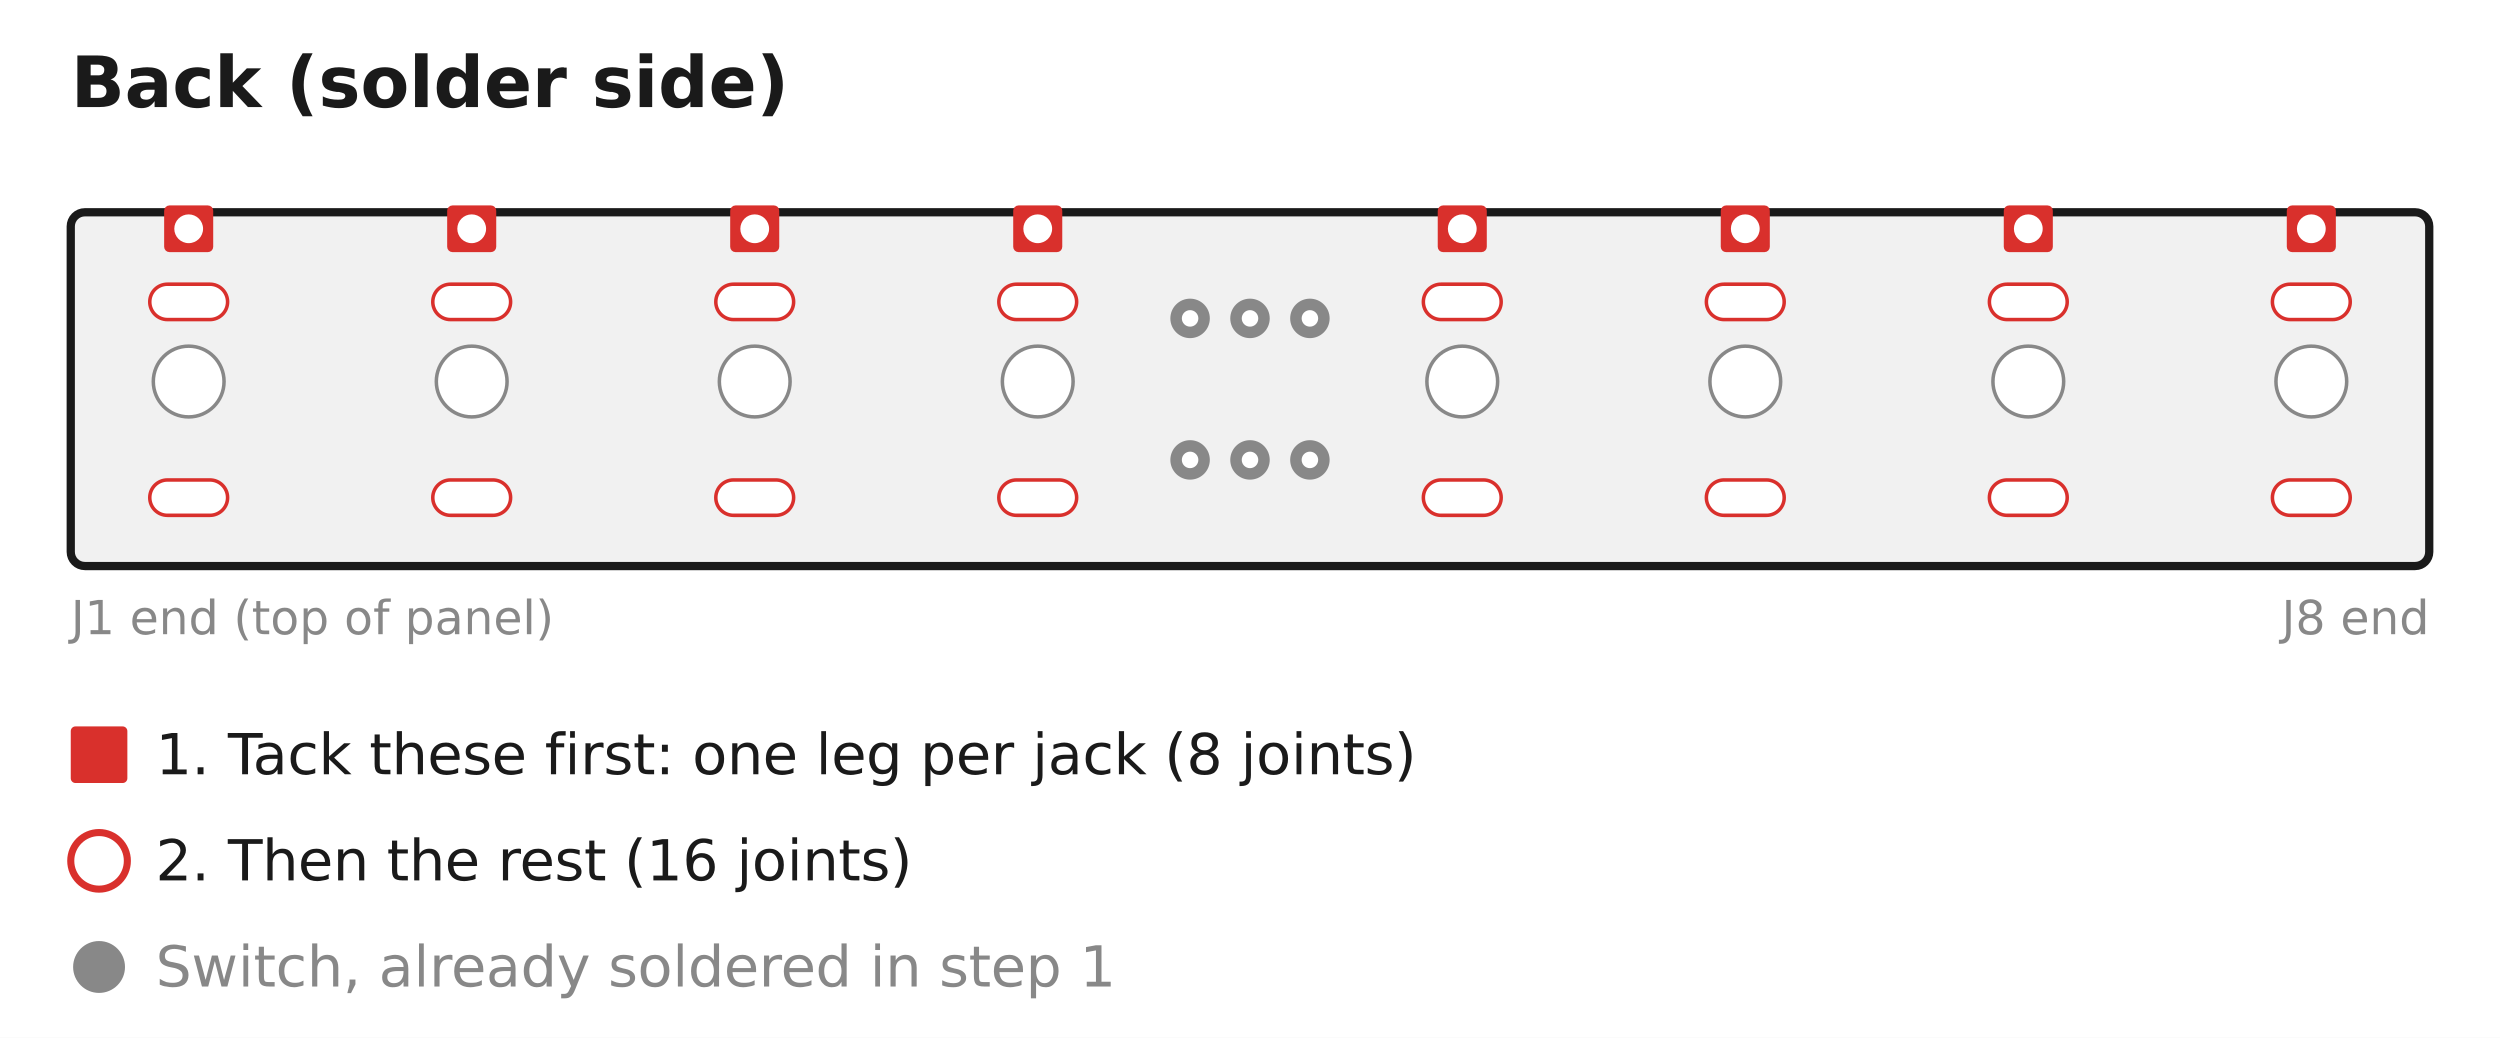
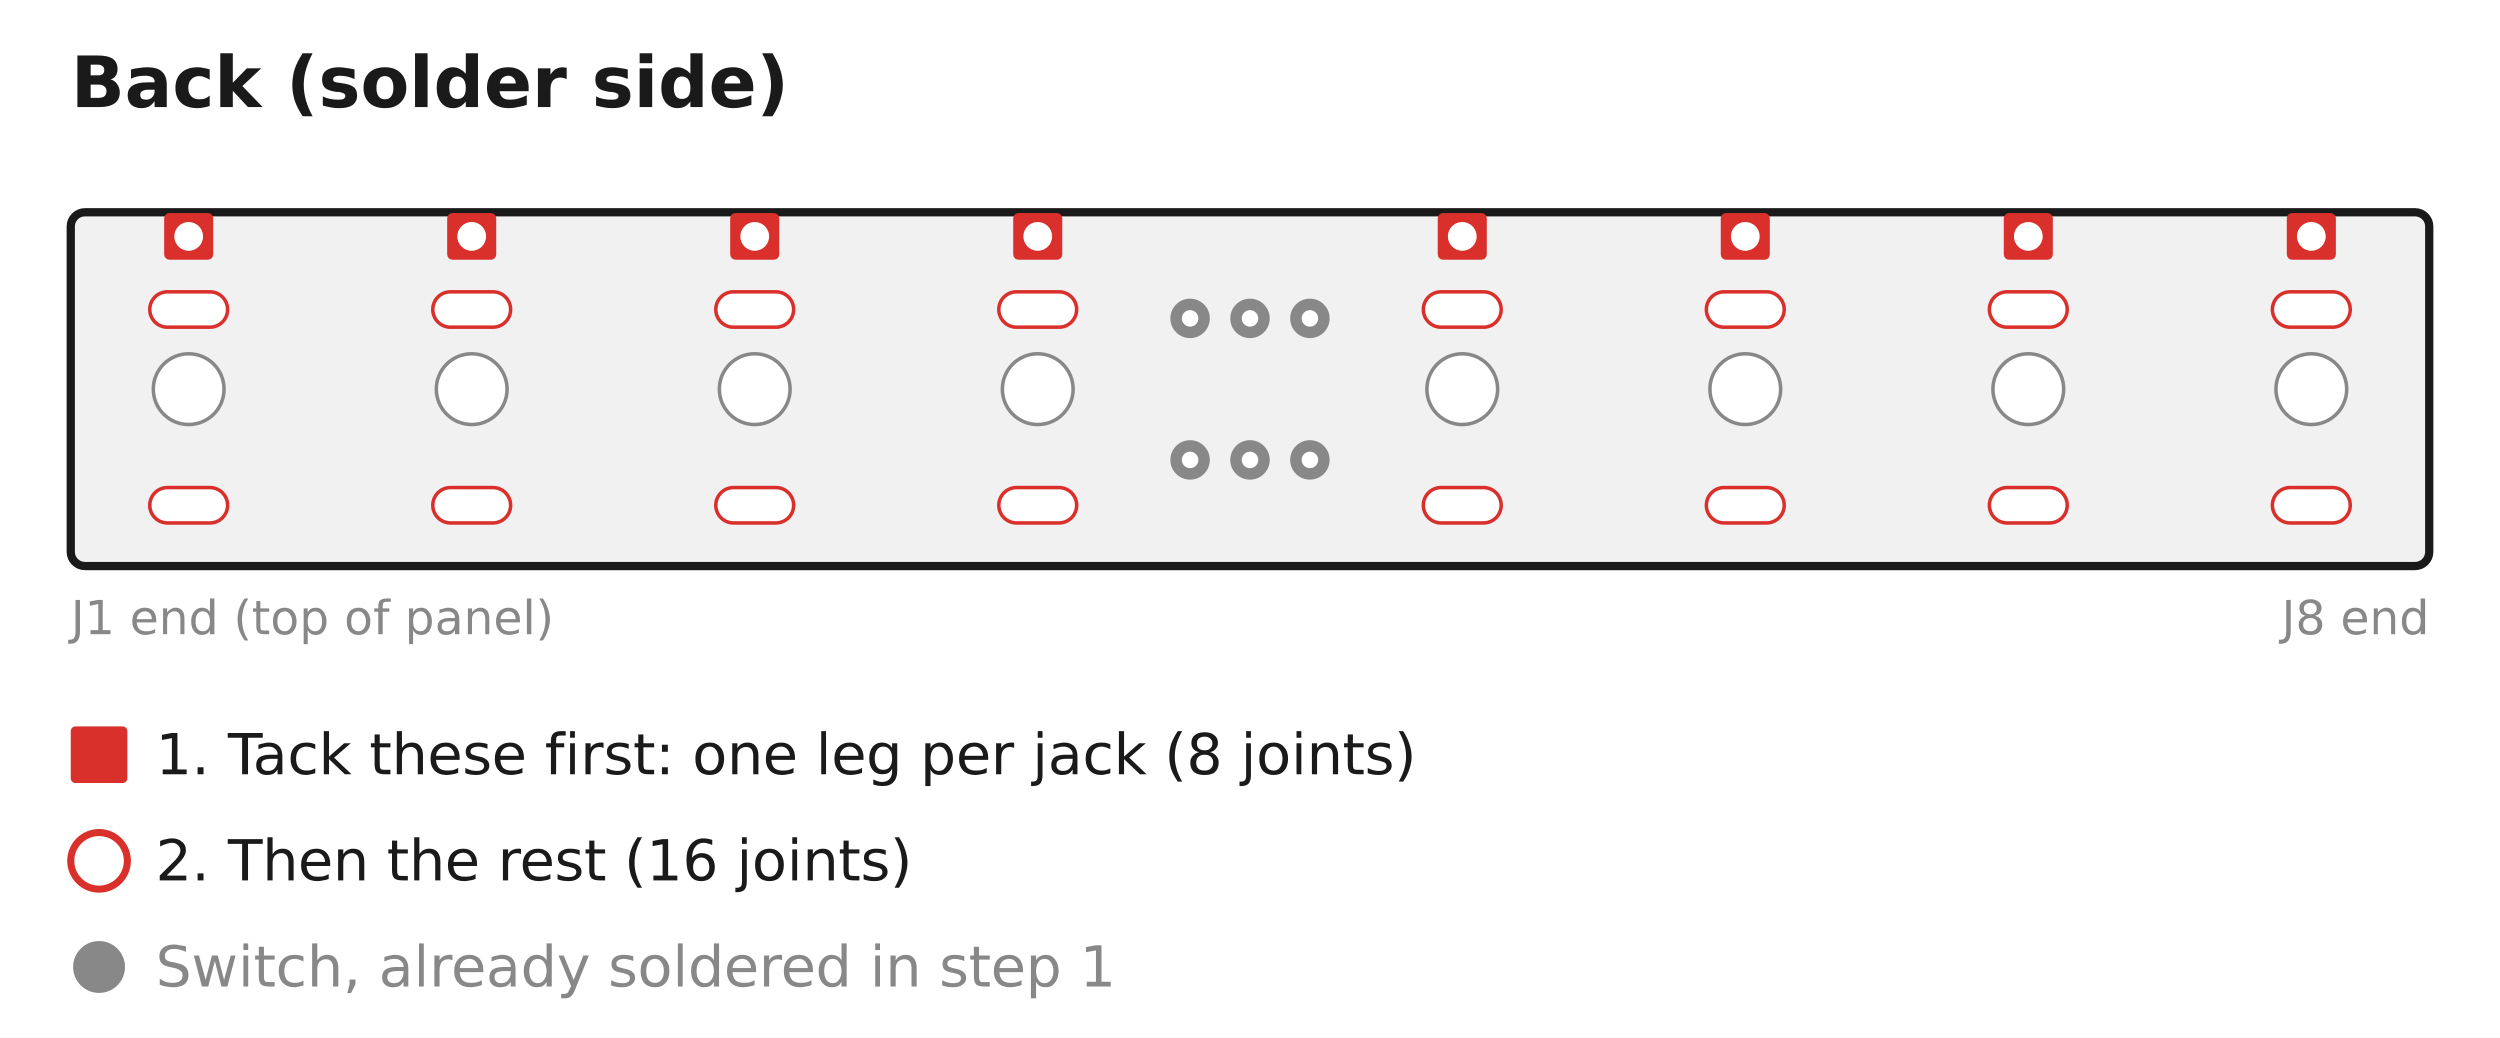
<svg xmlns="http://www.w3.org/2000/svg" viewBox="-3 -1 106 44.0" width="424" height="176">
  <rect x="-3" y="-1" width="106" height="44.0" fill="#fff" />
  <text x="0.00" y="2.50" font-family="DejaVu Sans, Helvetica, Arial, sans-serif" font-size="3" font-weight="bold" fill="#1a1a1a" text-anchor="start" dominant-baseline="central">Back (solder side)</text>
  <rect x="0" y="8" width="100.0" height="15.0" rx="0.6" fill="#f1f1f1" stroke="#1a1a1a" stroke-width="0.35" />
+   <rect x="57.500" y="14.000" width="3.0" height="3.0" rx="1.5" fill="#fff" stroke="#888" stroke-width="0.15" />
+   <rect x="58.035" y="8.108" width="1.93" height="1.83" rx="0.15" fill="#d9302c" stroke="#d9302c" stroke-width="0.15" />
+   <rect x="58.390" y="8.413" width="1.22" height="1.22" rx="0.61" fill="#fff" stroke="none" stroke-width="0.15" />
+   <rect x="57.350" y="19.673" width="3.3" height="1.5" rx="0.75" fill="#fff" stroke="#d9302c" stroke-width="0.15" />
+   <rect x="57.750" y="20.048" width="2.5" height="0.75" rx="0.375" fill="#fff" stroke="none" stroke-width="0.15" />
+   <rect x="57.350" y="11.373" width="3.3" height="1.5" rx="0.75" fill="#fff" stroke="#d9302c" stroke-width="0.15" />
+   <rect x="57.750" y="11.748" width="2.5" height="0.75" rx="0.375" fill="#fff" stroke="none" stroke-width="0.15" />
+   <rect x="15.500" y="14.000" width="3.0" height="3.0" rx="1.5" fill="#fff" stroke="#888" stroke-width="0.15" />
+   <rect x="16.035" y="8.108" width="1.93" height="1.83" rx="0.15" fill="#d9302c" stroke="#d9302c" stroke-width="0.15" />
+   <rect x="16.390" y="8.413" width="1.22" height="1.22" rx="0.61" fill="#fff" stroke="none" stroke-width="0.15" />
+   <rect x="15.350" y="19.673" width="3.3" height="1.5" rx="0.75" fill="#fff" stroke="#d9302c" stroke-width="0.15" />
+   <rect x="15.750" y="20.048" width="2.5" height="0.75" rx="0.375" fill="#fff" stroke="none" stroke-width="0.15" />
+   <rect x="15.350" y="11.373" width="3.3" height="1.5" rx="0.75" fill="#fff" stroke="#d9302c" stroke-width="0.15" />
+   <rect x="15.750" y="11.748" width="2.5" height="0.75" rx="0.375" fill="#fff" stroke="none" stroke-width="0.15" />
+   <rect x="81.500" y="14.000" width="3.0" height="3.0" rx="1.5" fill="#fff" stroke="#888" stroke-width="0.15" />
+   <rect x="82.035" y="8.108" width="1.93" height="1.83" rx="0.15" fill="#d9302c" stroke="#d9302c" stroke-width="0.15" />
+   <rect x="82.390" y="8.413" width="1.22" height="1.22" rx="0.61" fill="#fff" stroke="none" stroke-width="0.15" />
+   <rect x="81.350" y="19.673" width="3.3" height="1.5" rx="0.75" fill="#fff" stroke="#d9302c" stroke-width="0.15" />
+   <rect x="81.750" y="20.048" width="2.5" height="0.75" rx="0.375" fill="#fff" stroke="none" stroke-width="0.15" />
+   <rect x="81.350" y="11.373" width="3.3" height="1.5" rx="0.75" fill="#fff" stroke="#d9302c" stroke-width="0.15" />
+   <rect x="81.750" y="11.748" width="2.5" height="0.75" rx="0.375" fill="#fff" stroke="none" stroke-width="0.15" />
+   <rect x="69.500" y="14.000" width="3.0" height="3.0" rx="1.5" fill="#fff" stroke="#888" stroke-width="0.15" />
+   <rect x="70.035" y="8.108" width="1.93" height="1.83" rx="0.15" fill="#d9302c" stroke="#d9302c" stroke-width="0.15" />
+   <rect x="70.390" y="8.413" width="1.22" height="1.22" rx="0.61" fill="#fff" stroke="none" stroke-width="0.15" />
+   <rect x="69.350" y="19.673" width="3.3" height="1.5" rx="0.75" fill="#fff" stroke="#d9302c" stroke-width="0.15" />
+   <rect x="69.750" y="20.048" width="2.5" height="0.75" rx="0.375" fill="#fff" stroke="none" stroke-width="0.15" />
+   <rect x="69.350" y="11.373" width="3.3" height="1.5" rx="0.75" fill="#fff" stroke="#d9302c" stroke-width="0.15" />
+   <rect x="69.750" y="11.748" width="2.5" height="0.75" rx="0.375" fill="#fff" stroke="none" stroke-width="0.15" />
+   <rect x="3.500" y="14.000" width="3.0" height="3.0" rx="1.5" fill="#fff" stroke="#888" stroke-width="0.15" />
+   <rect x="4.035" y="8.108" width="1.93" height="1.83" rx="0.15" fill="#d9302c" stroke="#d9302c" stroke-width="0.15" />
+   <rect x="4.390" y="8.413" width="1.22" height="1.22" rx="0.61" fill="#fff" stroke="none" stroke-width="0.15" />
+   <rect x="3.350" y="19.673" width="3.3" height="1.5" rx="0.75" fill="#fff" stroke="#d9302c" stroke-width="0.15" />
+   <rect x="3.750" y="20.048" width="2.5" height="0.75" rx="0.375" fill="#fff" stroke="none" stroke-width="0.15" />
+   <rect x="3.350" y="11.373" width="3.3" height="1.5" rx="0.75" fill="#fff" stroke="#d9302c" stroke-width="0.15" />
+   <rect x="3.750" y="11.748" width="2.5" height="0.75" rx="0.375" fill="#fff" stroke="none" stroke-width="0.15" />
+   <rect x="27.500" y="14.000" width="3.0" height="3.0" rx="1.5" fill="#fff" stroke="#888" stroke-width="0.15" />
+   <rect x="28.035" y="8.108" width="1.93" height="1.83" rx="0.15" fill="#d9302c" stroke="#d9302c" stroke-width="0.15" />
+   <rect x="28.390" y="8.413" width="1.22" height="1.22" rx="0.61" fill="#fff" stroke="none" stroke-width="0.15" />
+   <rect x="27.350" y="19.673" width="3.3" height="1.5" rx="0.75" fill="#fff" stroke="#d9302c" stroke-width="0.15" />
+   <rect x="27.750" y="20.048" width="2.5" height="0.75" rx="0.375" fill="#fff" stroke="none" stroke-width="0.15" />
+   <rect x="27.350" y="11.373" width="3.3" height="1.5" rx="0.75" fill="#fff" stroke="#d9302c" stroke-width="0.15" />
+   <rect x="27.750" y="11.748" width="2.5" height="0.75" rx="0.375" fill="#fff" stroke="none" stroke-width="0.15" />
+   <circle cx="47.460" cy="12.500" r="0.762" fill="#888" stroke="#888" stroke-width="0.15" />
+   <rect x="47.110" y="12.150" width="0.7" height="0.7" rx="0.35" fill="#fff" stroke="none" stroke-width="0.15" />
+   <circle cx="52.540" cy="12.500" r="0.762" fill="#888" stroke="#888" stroke-width="0.15" />
+   <rect x="52.190" y="12.150" width="0.7" height="0.7" rx="0.35" fill="#fff" stroke="none" stroke-width="0.15" />
+   <circle cx="50.000" cy="12.500" r="0.762" fill="#888" stroke="#888" stroke-width="0.15" />
+   <rect x="49.650" y="12.150" width="0.7" height="0.7" rx="0.35" fill="#fff" stroke="none" stroke-width="0.15" />
  <circle cx="52.540" cy="18.500" r="0.762" fill="#888" stroke="#888" stroke-width="0.15" />
  <rect x="52.190" y="18.150" width="0.7" height="0.7" rx="0.35" fill="#fff" stroke="none" stroke-width="0.15" />
+   <circle cx="47.460" cy="18.500" r="0.762" fill="#888" stroke="#888" stroke-width="0.15" />
+   <rect x="47.110" y="18.150" width="0.7" height="0.7" rx="0.35" fill="#fff" stroke="none" stroke-width="0.15" />
  <circle cx="50.000" cy="18.500" r="0.762" fill="#888" stroke="#888" stroke-width="0.15" />
  <rect x="49.650" y="18.150" width="0.7" height="0.7" rx="0.35" fill="#fff" stroke="none" stroke-width="0.15" />
-   <circle cx="47.460" cy="18.500" r="0.762" fill="#888" stroke="#888" stroke-width="0.15" />
-   <rect x="47.110" y="18.150" width="0.7" height="0.7" rx="0.35" fill="#fff" stroke="none" stroke-width="0.15" />
-   <circle cx="50.000" cy="12.500" r="0.762" fill="#888" stroke="#888" stroke-width="0.15" />
-   <rect x="49.650" y="12.150" width="0.7" height="0.7" rx="0.35" fill="#fff" stroke="none" stroke-width="0.15" />
-   <circle cx="52.540" cy="12.500" r="0.762" fill="#888" stroke="#888" stroke-width="0.15" />
-   <rect x="52.190" y="12.150" width="0.7" height="0.7" rx="0.35" fill="#fff" stroke="none" stroke-width="0.15" />
-   <circle cx="47.460" cy="12.500" r="0.762" fill="#888" stroke="#888" stroke-width="0.15" />
-   <rect x="47.110" y="12.150" width="0.7" height="0.7" rx="0.35" fill="#fff" stroke="none" stroke-width="0.15" />
-   <rect x="3.500" y="13.677" width="3.0" height="3.0" rx="1.5" fill="#fff" stroke="#888" stroke-width="0.15" />
-   <rect x="3.350" y="11.050" width="3.3" height="1.5" rx="0.75" fill="#fff" stroke="#d9302c" stroke-width="0.15" />
-   <rect x="3.750" y="11.425" width="2.5" height="0.75" rx="0.375" fill="#fff" stroke="none" stroke-width="0.15" />
-   <rect x="4.035" y="7.785" width="1.93" height="1.83" rx="0.15" fill="#d9302c" stroke="#d9302c" stroke-width="0.15" />
-   <rect x="4.390" y="8.090" width="1.22" height="1.22" rx="0.61" fill="#fff" stroke="none" stroke-width="0.15" />
-   <rect x="3.350" y="19.350" width="3.3" height="1.5" rx="0.75" fill="#fff" stroke="#d9302c" stroke-width="0.15" />
-   <rect x="3.750" y="19.725" width="2.5" height="0.75" rx="0.375" fill="#fff" stroke="none" stroke-width="0.15" />
-   <rect x="15.500" y="13.677" width="3.0" height="3.0" rx="1.5" fill="#fff" stroke="#888" stroke-width="0.15" />
-   <rect x="15.350" y="11.050" width="3.3" height="1.5" rx="0.75" fill="#fff" stroke="#d9302c" stroke-width="0.15" />
-   <rect x="15.750" y="11.425" width="2.5" height="0.75" rx="0.375" fill="#fff" stroke="none" stroke-width="0.15" />
-   <rect x="16.035" y="7.785" width="1.93" height="1.83" rx="0.15" fill="#d9302c" stroke="#d9302c" stroke-width="0.15" />
-   <rect x="16.390" y="8.090" width="1.22" height="1.22" rx="0.61" fill="#fff" stroke="none" stroke-width="0.15" />
-   <rect x="15.350" y="19.350" width="3.3" height="1.5" rx="0.75" fill="#fff" stroke="#d9302c" stroke-width="0.15" />
-   <rect x="15.750" y="19.725" width="2.5" height="0.75" rx="0.375" fill="#fff" stroke="none" stroke-width="0.15" />
-   <rect x="27.500" y="13.677" width="3.0" height="3.0" rx="1.5" fill="#fff" stroke="#888" stroke-width="0.15" />
-   <rect x="27.350" y="11.050" width="3.3" height="1.5" rx="0.75" fill="#fff" stroke="#d9302c" stroke-width="0.15" />
-   <rect x="27.750" y="11.425" width="2.5" height="0.75" rx="0.375" fill="#fff" stroke="none" stroke-width="0.15" />
-   <rect x="28.035" y="7.785" width="1.93" height="1.83" rx="0.15" fill="#d9302c" stroke="#d9302c" stroke-width="0.15" />
-   <rect x="28.390" y="8.090" width="1.22" height="1.22" rx="0.61" fill="#fff" stroke="none" stroke-width="0.15" />
-   <rect x="27.350" y="19.350" width="3.3" height="1.5" rx="0.75" fill="#fff" stroke="#d9302c" stroke-width="0.15" />
-   <rect x="27.750" y="19.725" width="2.5" height="0.75" rx="0.375" fill="#fff" stroke="none" stroke-width="0.15" />
-   <rect x="39.500" y="13.677" width="3.0" height="3.0" rx="1.5" fill="#fff" stroke="#888" stroke-width="0.15" />
-   <rect x="39.350" y="11.050" width="3.3" height="1.5" rx="0.75" fill="#fff" stroke="#d9302c" stroke-width="0.15" />
-   <rect x="39.750" y="11.425" width="2.5" height="0.75" rx="0.375" fill="#fff" stroke="none" stroke-width="0.15" />
-   <rect x="40.035" y="7.785" width="1.93" height="1.83" rx="0.15" fill="#d9302c" stroke="#d9302c" stroke-width="0.15" />
-   <rect x="40.390" y="8.090" width="1.22" height="1.22" rx="0.61" fill="#fff" stroke="none" stroke-width="0.15" />
-   <rect x="39.350" y="19.350" width="3.3" height="1.5" rx="0.75" fill="#fff" stroke="#d9302c" stroke-width="0.15" />
-   <rect x="39.750" y="19.725" width="2.5" height="0.75" rx="0.375" fill="#fff" stroke="none" stroke-width="0.15" />
-   <rect x="57.500" y="13.677" width="3.0" height="3.0" rx="1.5" fill="#fff" stroke="#888" stroke-width="0.15" />
-   <rect x="57.350" y="11.050" width="3.3" height="1.5" rx="0.75" fill="#fff" stroke="#d9302c" stroke-width="0.15" />
-   <rect x="57.750" y="11.425" width="2.5" height="0.75" rx="0.375" fill="#fff" stroke="none" stroke-width="0.15" />
-   <rect x="58.035" y="7.785" width="1.93" height="1.83" rx="0.15" fill="#d9302c" stroke="#d9302c" stroke-width="0.15" />
-   <rect x="58.390" y="8.090" width="1.22" height="1.22" rx="0.61" fill="#fff" stroke="none" stroke-width="0.15" />
-   <rect x="57.350" y="19.350" width="3.3" height="1.5" rx="0.75" fill="#fff" stroke="#d9302c" stroke-width="0.15" />
-   <rect x="57.750" y="19.725" width="2.5" height="0.75" rx="0.375" fill="#fff" stroke="none" stroke-width="0.15" />
-   <rect x="69.500" y="13.677" width="3.0" height="3.0" rx="1.5" fill="#fff" stroke="#888" stroke-width="0.15" />
-   <rect x="69.350" y="11.050" width="3.3" height="1.5" rx="0.75" fill="#fff" stroke="#d9302c" stroke-width="0.15" />
-   <rect x="69.750" y="11.425" width="2.5" height="0.75" rx="0.375" fill="#fff" stroke="none" stroke-width="0.15" />
-   <rect x="70.035" y="7.785" width="1.93" height="1.83" rx="0.15" fill="#d9302c" stroke="#d9302c" stroke-width="0.15" />
-   <rect x="70.390" y="8.090" width="1.22" height="1.22" rx="0.61" fill="#fff" stroke="none" stroke-width="0.15" />
-   <rect x="69.350" y="19.350" width="3.3" height="1.5" rx="0.75" fill="#fff" stroke="#d9302c" stroke-width="0.15" />
-   <rect x="69.750" y="19.725" width="2.5" height="0.75" rx="0.375" fill="#fff" stroke="none" stroke-width="0.15" />
-   <rect x="81.500" y="13.677" width="3.0" height="3.0" rx="1.5" fill="#fff" stroke="#888" stroke-width="0.15" />
-   <rect x="81.350" y="11.050" width="3.3" height="1.5" rx="0.75" fill="#fff" stroke="#d9302c" stroke-width="0.15" />
-   <rect x="81.750" y="11.425" width="2.5" height="0.75" rx="0.375" fill="#fff" stroke="none" stroke-width="0.15" />
-   <rect x="82.035" y="7.785" width="1.93" height="1.83" rx="0.15" fill="#d9302c" stroke="#d9302c" stroke-width="0.15" />
-   <rect x="82.390" y="8.090" width="1.22" height="1.22" rx="0.61" fill="#fff" stroke="none" stroke-width="0.15" />
-   <rect x="81.350" y="19.350" width="3.3" height="1.5" rx="0.75" fill="#fff" stroke="#d9302c" stroke-width="0.15" />
-   <rect x="81.750" y="19.725" width="2.5" height="0.75" rx="0.375" fill="#fff" stroke="none" stroke-width="0.15" />
-   <rect x="93.500" y="13.677" width="3.0" height="3.0" rx="1.5" fill="#fff" stroke="#888" stroke-width="0.15" />
-   <rect x="93.350" y="11.050" width="3.3" height="1.5" rx="0.75" fill="#fff" stroke="#d9302c" stroke-width="0.15" />
-   <rect x="93.750" y="11.425" width="2.5" height="0.75" rx="0.375" fill="#fff" stroke="none" stroke-width="0.15" />
-   <rect x="94.035" y="7.785" width="1.93" height="1.83" rx="0.15" fill="#d9302c" stroke="#d9302c" stroke-width="0.15" />
-   <rect x="94.390" y="8.090" width="1.22" height="1.22" rx="0.61" fill="#fff" stroke="none" stroke-width="0.15" />
-   <rect x="93.350" y="19.350" width="3.3" height="1.5" rx="0.75" fill="#fff" stroke="#d9302c" stroke-width="0.15" />
-   <rect x="93.750" y="19.725" width="2.5" height="0.75" rx="0.375" fill="#fff" stroke="none" stroke-width="0.15" />
+   <rect x="39.500" y="14.000" width="3.0" height="3.0" rx="1.5" fill="#fff" stroke="#888" stroke-width="0.15" />
+   <rect x="40.035" y="8.108" width="1.93" height="1.83" rx="0.15" fill="#d9302c" stroke="#d9302c" stroke-width="0.15" />
+   <rect x="40.390" y="8.413" width="1.22" height="1.22" rx="0.61" fill="#fff" stroke="none" stroke-width="0.15" />
+   <rect x="39.350" y="19.673" width="3.3" height="1.5" rx="0.75" fill="#fff" stroke="#d9302c" stroke-width="0.15" />
+   <rect x="39.750" y="20.048" width="2.5" height="0.75" rx="0.375" fill="#fff" stroke="none" stroke-width="0.15" />
+   <rect x="39.350" y="11.373" width="3.3" height="1.5" rx="0.75" fill="#fff" stroke="#d9302c" stroke-width="0.15" />
+   <rect x="39.750" y="11.748" width="2.5" height="0.75" rx="0.375" fill="#fff" stroke="none" stroke-width="0.15" />
+   <rect x="93.500" y="14.000" width="3.0" height="3.0" rx="1.5" fill="#fff" stroke="#888" stroke-width="0.15" />
+   <rect x="94.035" y="8.108" width="1.93" height="1.83" rx="0.15" fill="#d9302c" stroke="#d9302c" stroke-width="0.15" />
+   <rect x="94.390" y="8.413" width="1.22" height="1.22" rx="0.61" fill="#fff" stroke="none" stroke-width="0.15" />
+   <rect x="93.350" y="19.673" width="3.3" height="1.5" rx="0.75" fill="#fff" stroke="#d9302c" stroke-width="0.15" />
+   <rect x="93.750" y="20.048" width="2.5" height="0.75" rx="0.375" fill="#fff" stroke="none" stroke-width="0.15" />
+   <rect x="93.350" y="11.373" width="3.3" height="1.5" rx="0.75" fill="#fff" stroke="#d9302c" stroke-width="0.15" />
+   <rect x="93.750" y="11.748" width="2.5" height="0.75" rx="0.375" fill="#fff" stroke="none" stroke-width="0.15" />
  <text x="0.00" y="25.20" font-family="DejaVu Sans, Helvetica, Arial, sans-serif" font-size="2" font-weight="normal" fill="#888" text-anchor="start" dominant-baseline="central">J1 end (top of panel)</text>
  <text x="100.00" y="25.20" font-family="DejaVu Sans, Helvetica, Arial, sans-serif" font-size="2" font-weight="normal" fill="#888" text-anchor="end" dominant-baseline="central">J8 end</text>
  <rect x="0" y="29.8" width="2.4" height="2.4" rx="0.2" fill="#d9302c" />
  <text x="3.60" y="31.00" font-family="DejaVu Sans, Helvetica, Arial, sans-serif" font-size="2.4" font-weight="normal" fill="#1a1a1a" text-anchor="start" dominant-baseline="central">1. Tack these first: one leg per jack (8 joints)</text>
  <rect x="0" y="34.3" width="2.4" height="2.4" rx="1.2" fill="#fff" stroke="#d9302c" stroke-width="0.3" />
  <text x="3.60" y="35.50" font-family="DejaVu Sans, Helvetica, Arial, sans-serif" font-size="2.4" font-weight="normal" fill="#1a1a1a" text-anchor="start" dominant-baseline="central">2. Then the rest (16 joints)</text>
  <circle cx="1.2" cy="40.0" r="1.1" fill="#888" />
  <text x="3.60" y="40.00" font-family="DejaVu Sans, Helvetica, Arial, sans-serif" font-size="2.4" font-weight="normal" fill="#888" text-anchor="start" dominant-baseline="central">Switch, already soldered in step 1</text>
</svg>
